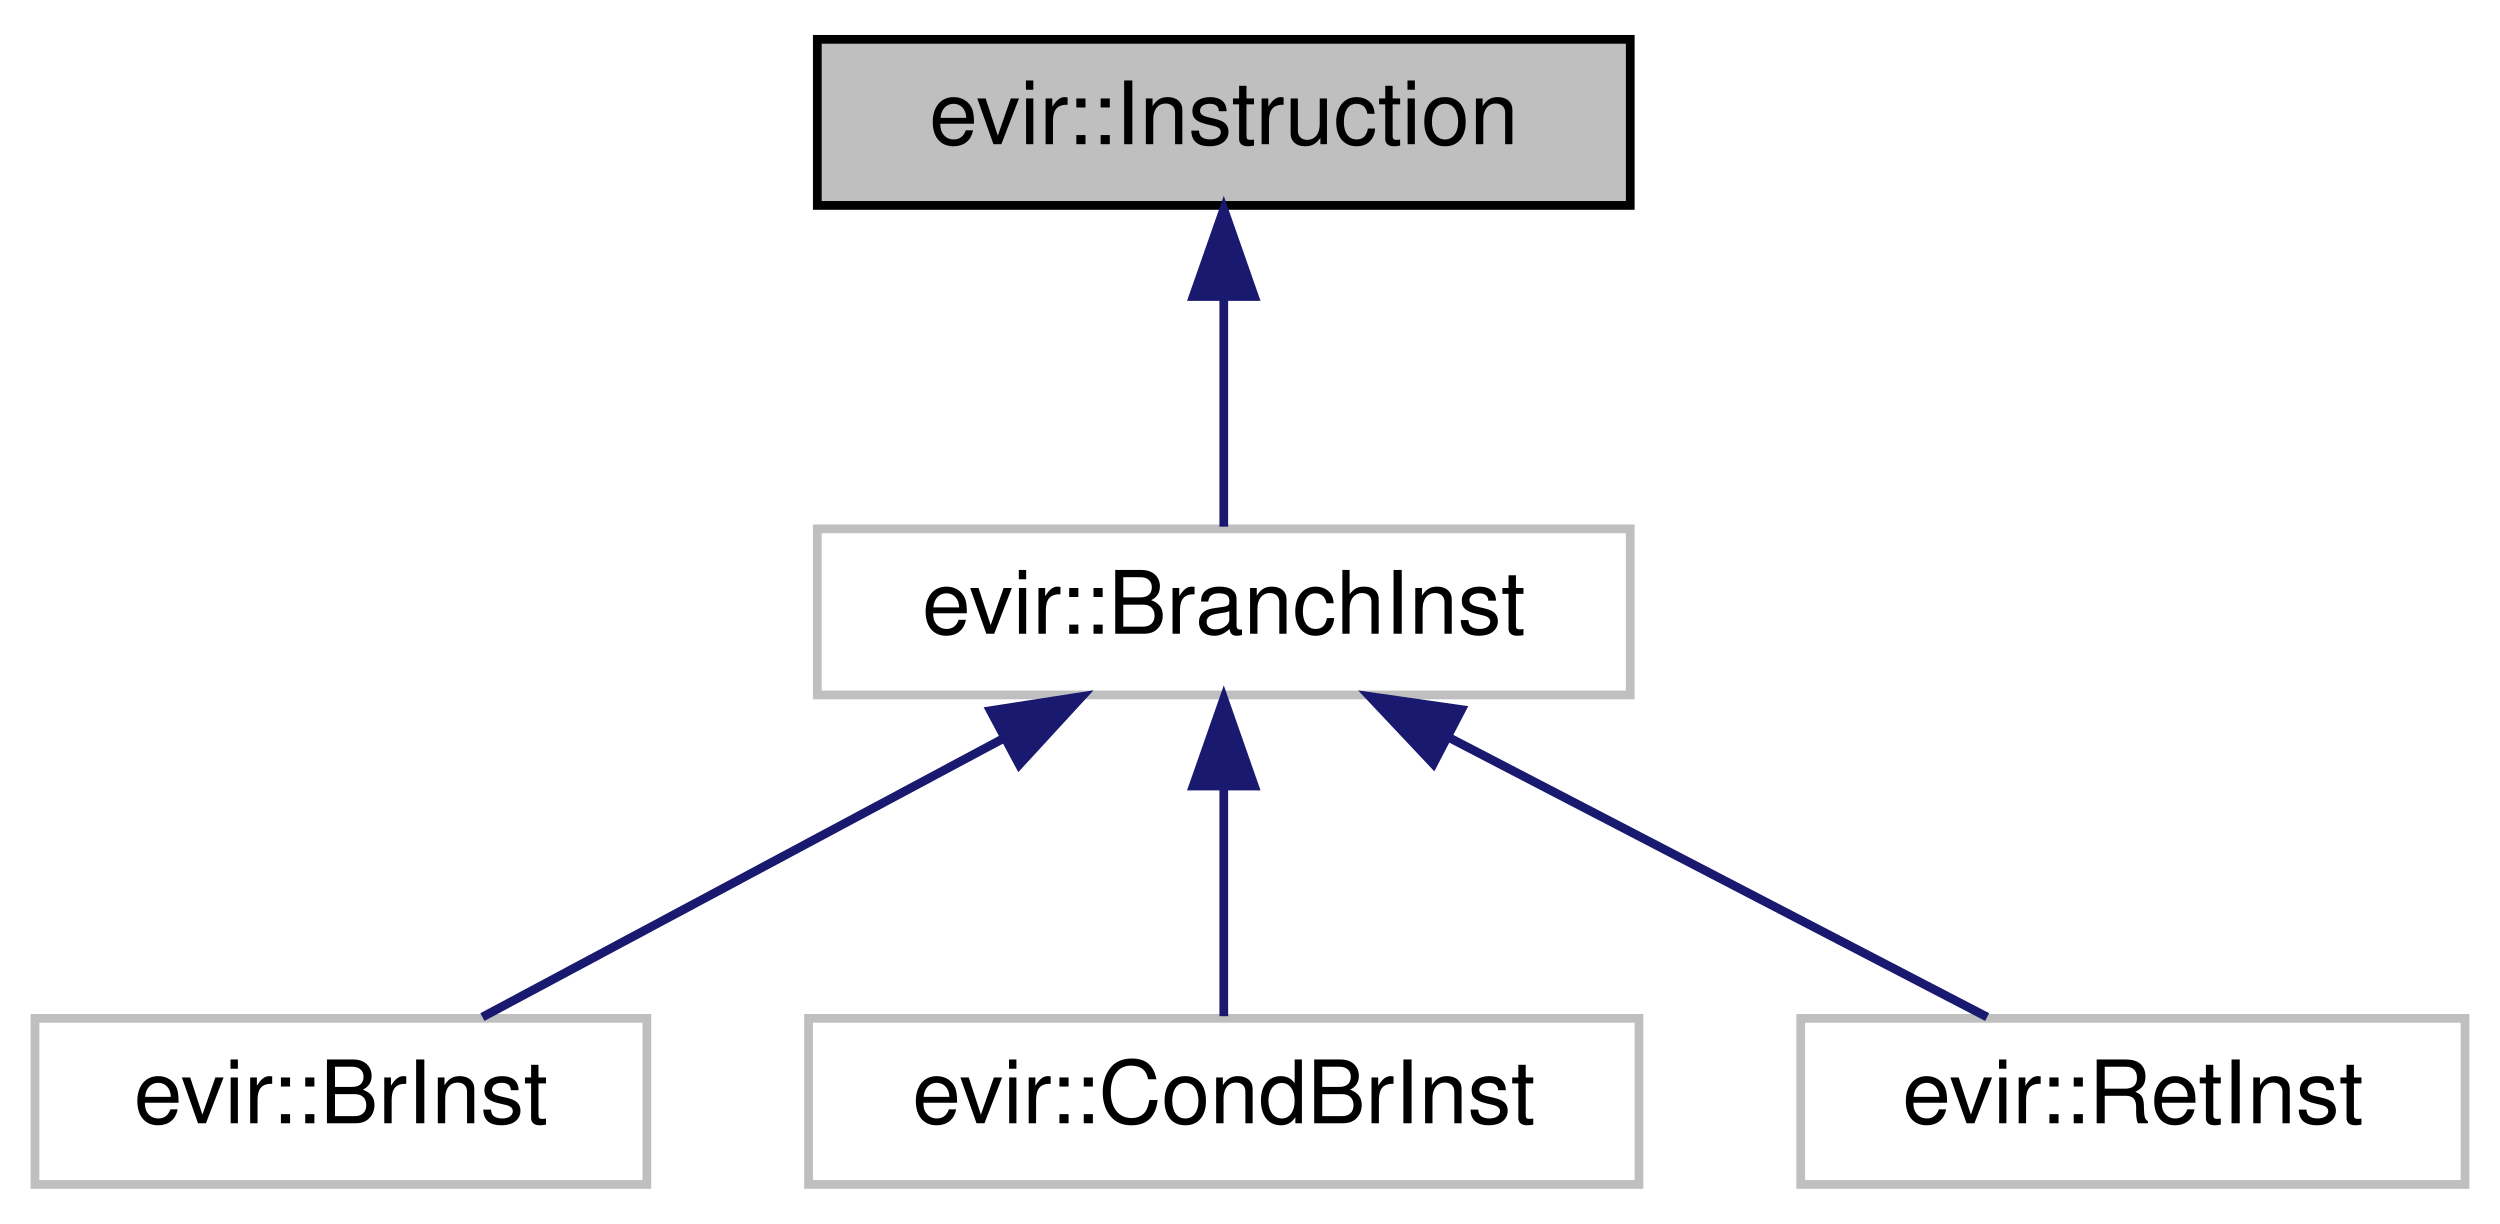
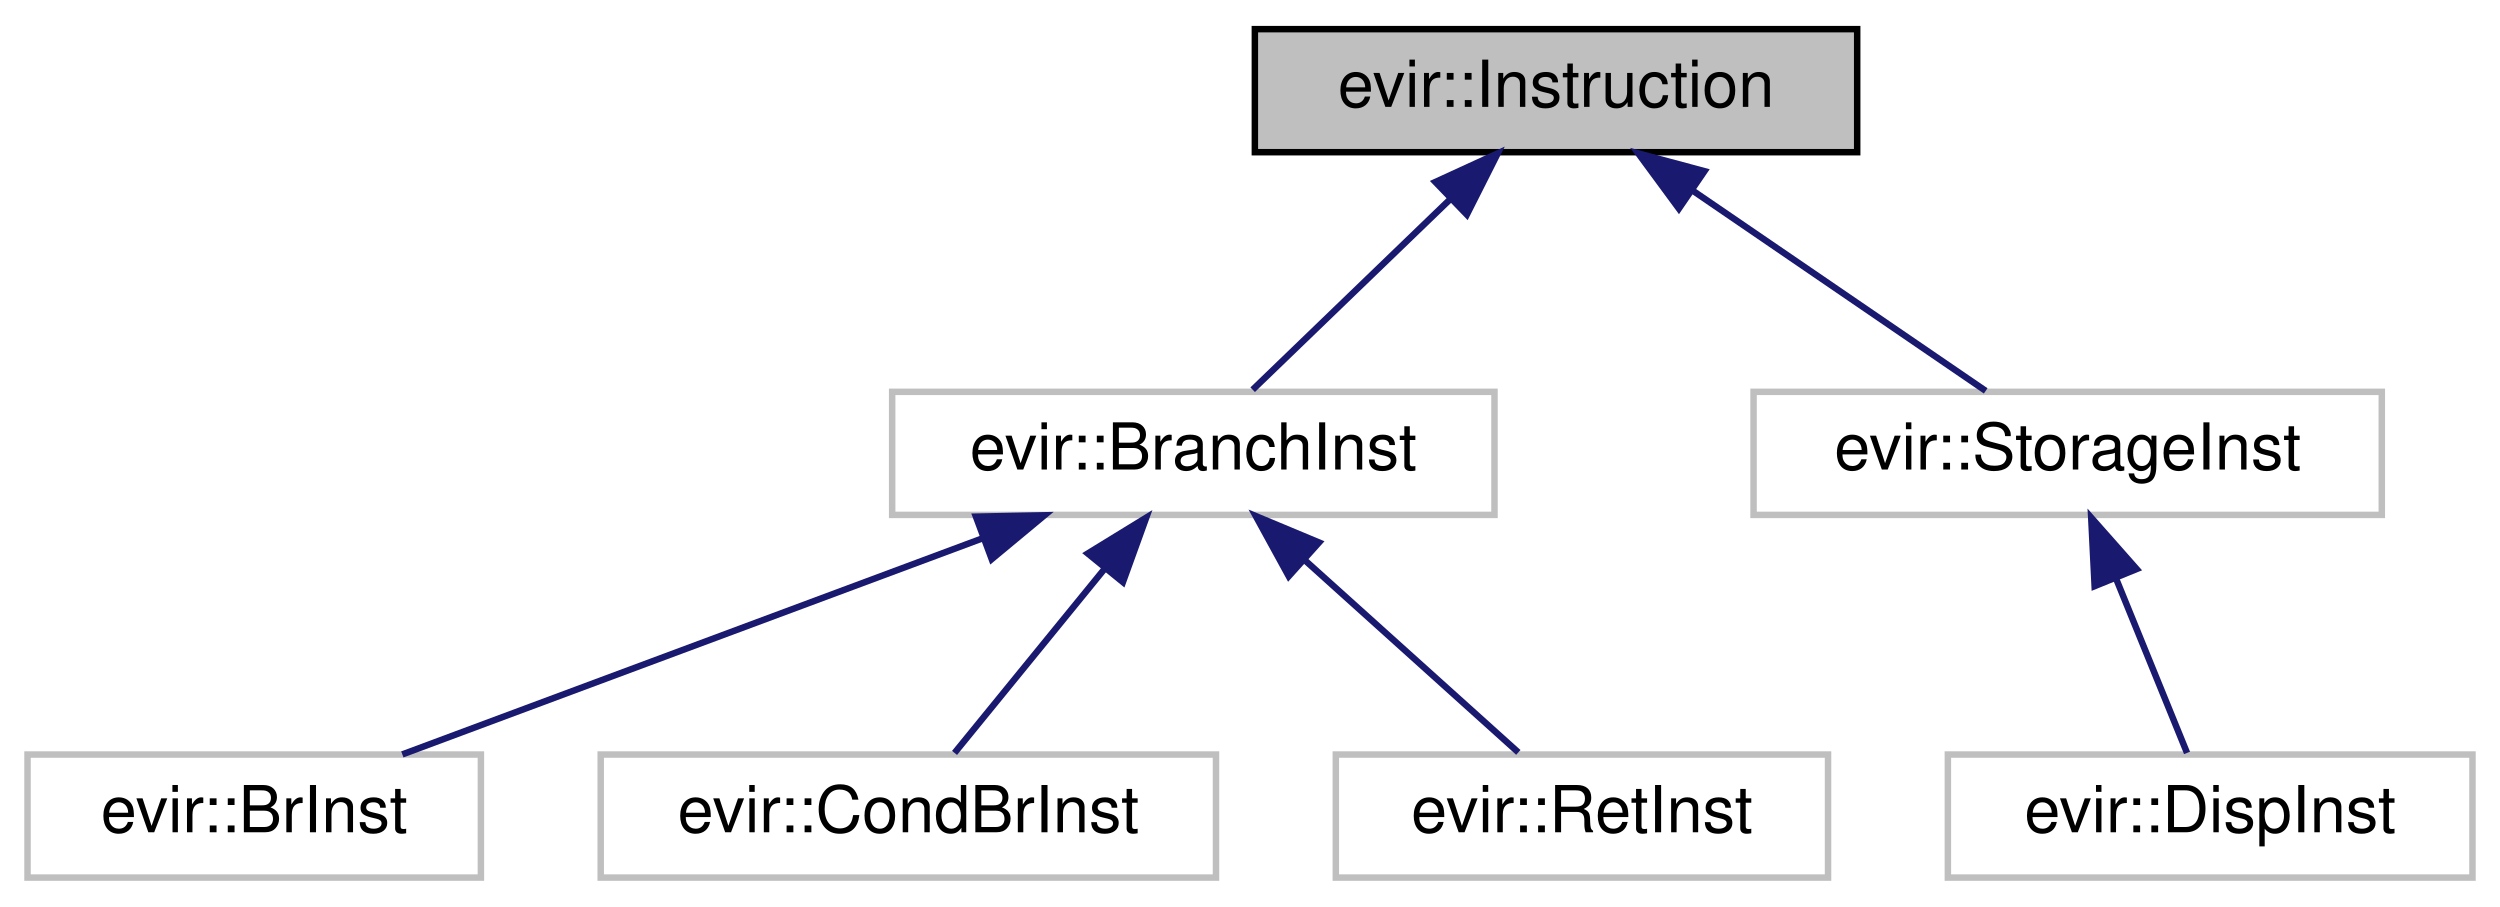
- <svg xmlns="http://www.w3.org/2000/svg" xmlns:xlink="http://www.w3.org/1999/xlink" width="286pt" height="140pt" viewBox="0.00 0.00 286.00 140.00">
+ <svg xmlns="http://www.w3.org/2000/svg" xmlns:xlink="http://www.w3.org/1999/xlink" width="386pt" height="140pt" viewBox="0.00 0.00 385.50 140.00">
  <g id="graph0" class="graph" transform="scale(1 1) rotate(0) translate(4 136)">
    <g id="node1" class="node">
      <g id="a_node1">
        <a xlink:title=" ">
-           <polygon fill="#bfbfbf" stroke="black" points="89.5,-112.5 89.5,-131.5 182.5,-131.5 182.5,-112.5 89.5,-112.5" />
-           <text text-anchor="middle" x="136" y="-119.5" font-family="Helvetica,sans-Serif" font-size="10.00">evir::Instruction</text>
+           <polygon fill="#bfbfbf" stroke="black" points="189.5,-112.5 189.5,-131.5 282.5,-131.5 282.5,-112.5 189.5,-112.5" />
+           <text text-anchor="middle" x="236" y="-119.5" font-family="Helvetica,sans-Serif" font-size="10.00">evir::Instruction</text>
        </a>
      </g>
    </g>
    <g id="node2" class="node">
      <g id="a_node2">
        <a xlink:href="classevir_1_1BranchInst.html" target="_top" xlink:title=" ">
-           <polygon fill="none" stroke="#bfbfbf" points="89.5,-56.5 89.5,-75.5 182.5,-75.5 182.5,-56.5 89.5,-56.5" />
-           <text text-anchor="middle" x="136" y="-63.5" font-family="Helvetica,sans-Serif" font-size="10.00">evir::BranchInst</text>
+           <polygon fill="none" stroke="#bfbfbf" points="133.5,-56.5 133.5,-75.5 226.5,-75.5 226.5,-56.5 133.5,-56.5" />
+           <text text-anchor="middle" x="180" y="-63.5" font-family="Helvetica,sans-Serif" font-size="10.00">evir::BranchInst</text>
        </a>
      </g>
    </g>
    <g id="edge1" class="edge">
-       <path fill="none" stroke="midnightblue" d="M136,-101.8C136,-92.91 136,-82.78 136,-75.75" />
-       <polygon fill="midnightblue" stroke="midnightblue" points="132.5,-102.08 136,-112.08 139.5,-102.08 132.5,-102.08" />
+       <path fill="none" stroke="midnightblue" d="M219.67,-105.25C209.74,-95.67 197.41,-83.79 189.16,-75.83" />
+       <polygon fill="midnightblue" stroke="midnightblue" points="217.37,-107.9 227,-112.32 222.23,-102.86 217.37,-107.9" />
+     </g>
+     <g id="node6" class="node">
+       <g id="a_node6">
+         <a xlink:href="classevir_1_1StorageInst.html" target="_top" xlink:title=" ">
+           <polygon fill="none" stroke="#bfbfbf" points="266.5,-56.5 266.5,-75.5 363.5,-75.5 363.5,-56.5 266.5,-56.5" />
+           <text text-anchor="middle" x="315" y="-63.5" font-family="Helvetica,sans-Serif" font-size="10.00">evir::StorageInst</text>
+         </a>
+       </g>
+     </g>
+     <g id="edge5" class="edge">
+       <path fill="none" stroke="midnightblue" d="M257.03,-106.62C271.47,-96.76 290.14,-83.99 302.34,-75.65" />
+       <polygon fill="midnightblue" stroke="midnightblue" points="254.97,-103.79 248.69,-112.32 258.92,-109.57 254.97,-103.79" />
    </g>
    <g id="node3" class="node">
      <g id="a_node3">
        <a xlink:href="classevir_1_1BrInst.html" target="_top" xlink:title=" ">
          <polygon fill="none" stroke="#bfbfbf" points="0,-0.5 0,-19.5 70,-19.5 70,-0.5 0,-0.5" />
          <text text-anchor="middle" x="35" y="-7.5" font-family="Helvetica,sans-Serif" font-size="10.00">evir::BrInst</text>
        </a>
      </g>
    </g>
    <g id="edge2" class="edge">
-       <path fill="none" stroke="midnightblue" d="M110.92,-51.59C92.24,-41.61 67.3,-28.27 51.19,-19.65" />
-       <polygon fill="midnightblue" stroke="midnightblue" points="109.3,-54.7 119.77,-56.32 112.6,-48.52 109.3,-54.7" />
+       <path fill="none" stroke="midnightblue" d="M147.52,-52.91C120.26,-42.75 82.01,-28.51 57.87,-19.52" />
+       <polygon fill="midnightblue" stroke="midnightblue" points="146.43,-56.23 157.02,-56.44 148.87,-49.67 146.43,-56.23" />
    </g>
    <g id="node4" class="node">
      <g id="a_node4">
        <a xlink:href="classevir_1_1CondBrInst.html" target="_top" xlink:title=" ">
          <polygon fill="none" stroke="#bfbfbf" points="88.5,-0.5 88.5,-19.5 183.5,-19.5 183.5,-0.5 88.5,-0.5" />
          <text text-anchor="middle" x="136" y="-7.5" font-family="Helvetica,sans-Serif" font-size="10.00">evir::CondBrInst</text>
        </a>
      </g>
    </g>
    <g id="edge3" class="edge">
-       <path fill="none" stroke="midnightblue" d="M136,-45.8C136,-36.91 136,-26.78 136,-19.75" />
-       <polygon fill="midnightblue" stroke="midnightblue" points="132.5,-46.08 136,-56.08 139.5,-46.08 132.5,-46.08" />
+       <path fill="none" stroke="midnightblue" d="M166.27,-48.14C158.6,-38.74 149.37,-27.4 143.13,-19.75" />
+       <polygon fill="midnightblue" stroke="midnightblue" points="163.7,-50.54 172.73,-56.08 169.13,-46.12 163.7,-50.54" />
    </g>
    <g id="node5" class="node">
      <g id="a_node5">
        <a xlink:href="classevir_1_1RetInst.html" target="_top" xlink:title=" ">
          <polygon fill="none" stroke="#bfbfbf" points="202,-0.5 202,-19.5 278,-19.5 278,-0.5 202,-0.5" />
          <text text-anchor="middle" x="240" y="-7.5" font-family="Helvetica,sans-Serif" font-size="10.00">evir::RetInst</text>
        </a>
      </g>
    </g>
    <g id="edge4" class="edge">
-       <path fill="none" stroke="midnightblue" d="M161.83,-51.59C181.06,-41.61 206.74,-28.27 223.33,-19.65" />
-       <polygon fill="midnightblue" stroke="midnightblue" points="159.97,-48.61 152.71,-56.32 163.2,-54.82 159.97,-48.61" />
+       <path fill="none" stroke="midnightblue" d="M197.18,-49.54C207.88,-39.91 221.26,-27.87 230.18,-19.83" />
+       <polygon fill="midnightblue" stroke="midnightblue" points="194.73,-47.03 189.64,-56.32 199.41,-52.24 194.73,-47.03" />
+     </g>
+     <g id="node7" class="node">
+       <g id="a_node7">
+         <a xlink:href="classevir_1_1DispInst.html" target="_top" xlink:title=" ">
+           <polygon fill="none" stroke="#bfbfbf" points="296.5,-0.5 296.5,-19.5 377.5,-19.5 377.5,-0.5 296.5,-0.5" />
+           <text text-anchor="middle" x="337" y="-7.5" font-family="Helvetica,sans-Serif" font-size="10.00">evir::DispInst</text>
+         </a>
+       </g>
+     </g>
+     <g id="edge6" class="edge">
+       <path fill="none" stroke="midnightblue" d="M322.46,-46.69C326.17,-37.59 330.48,-27.01 333.43,-19.75" />
+       <polygon fill="midnightblue" stroke="midnightblue" points="319.16,-45.5 318.63,-56.08 325.65,-48.14 319.16,-45.5" />
    </g>
  </g>
</svg>
